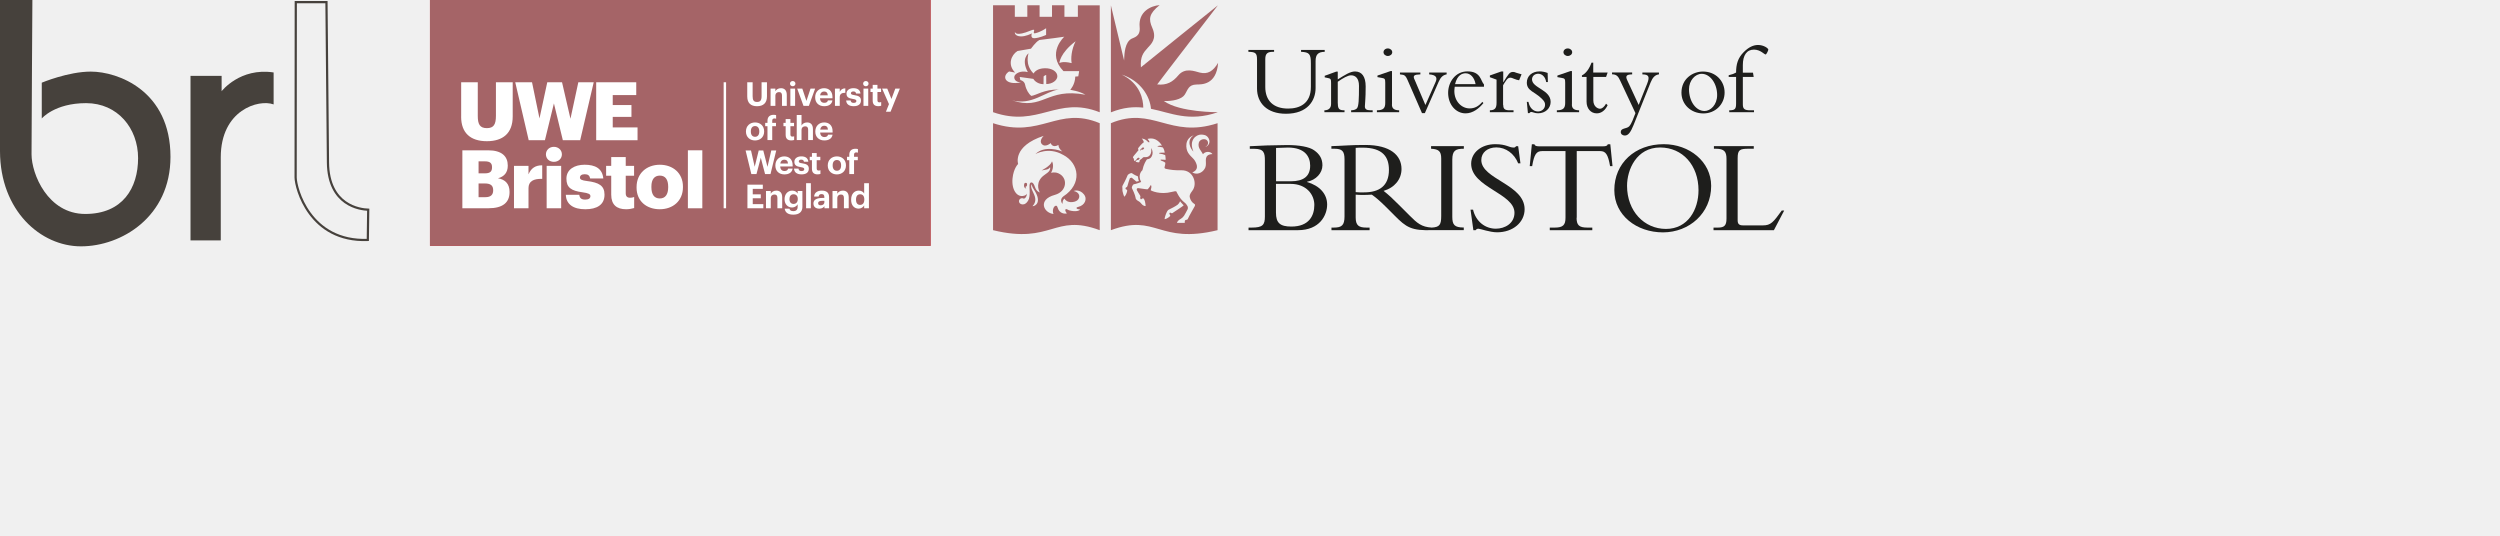
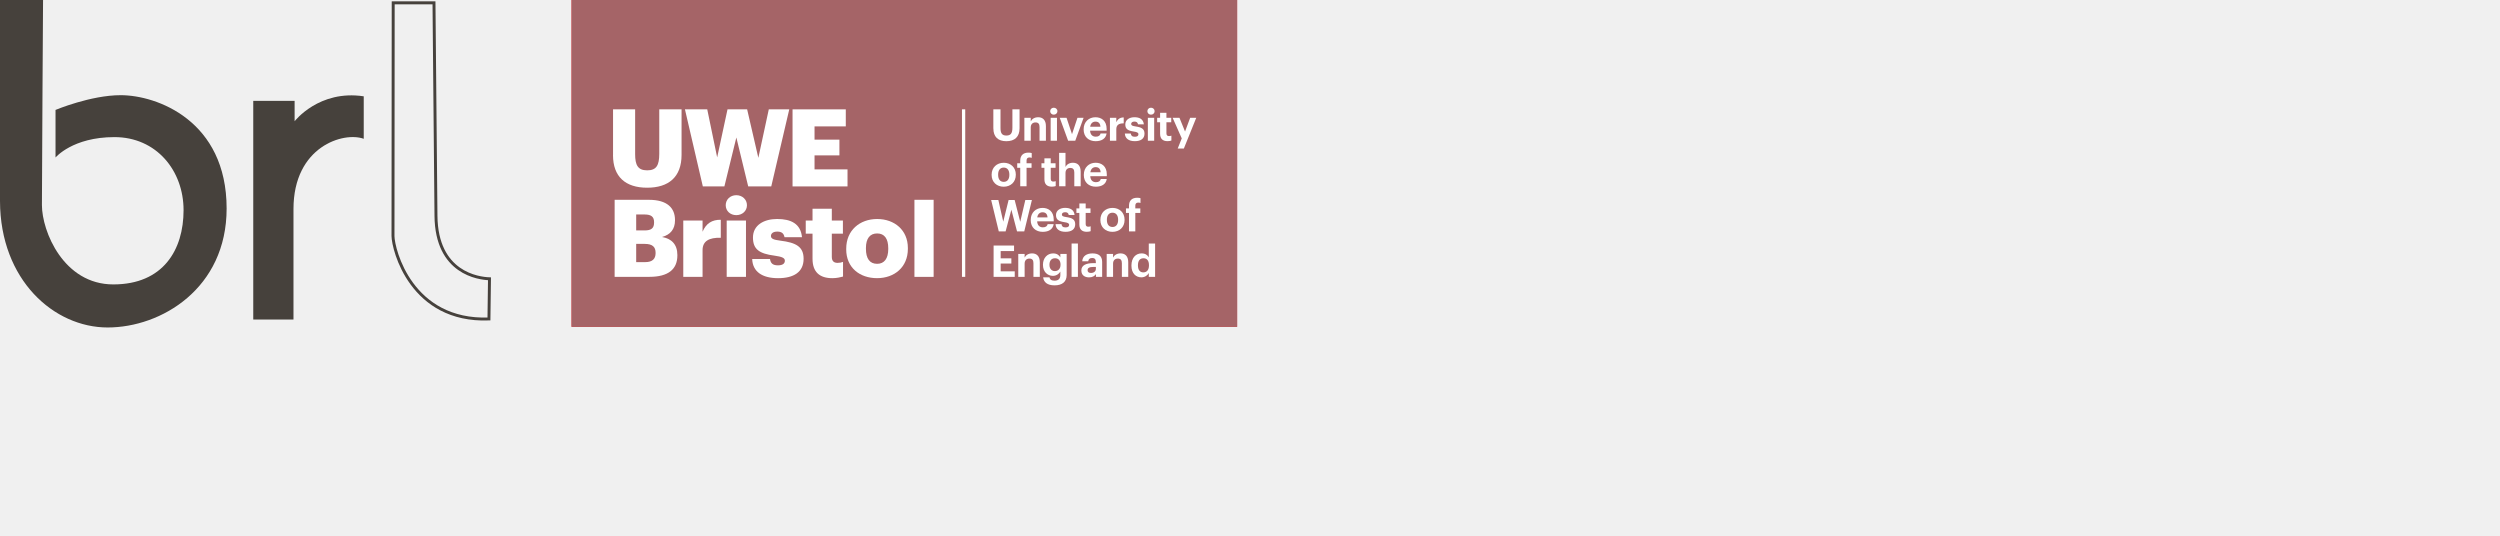
<svg xmlns="http://www.w3.org/2000/svg" version="1.1" id="svg2" xml:space="preserve" width="811.503" height="173.777" viewBox="0 0 811.503 173.777">
  <defs id="defs6">
    <clipPath clipPathUnits="userSpaceOnUse" id="clipPath26">
      <path d="M 0,0 H 362.835 V 272.409 H 0 Z" id="path24" />
    </clipPath>
    <clipPath clipPathUnits="userSpaceOnUse" id="clipPath16105">
      <path d="M 44.519,0 H 159.145 V 56.285 H 44.519 Z" id="path16103" />
    </clipPath>
    <clipPath id="clipPath947" clipPathUnits="userSpaceOnUse">
      <path id="path945" d="M 0,0 H 196.292 V 53.696 H 0 Z" />
    </clipPath>
    <clipPath id="clipPath1011" clipPathUnits="userSpaceOnUse">
      <path id="path1009" d="M 0,0 H 362.835 V 272.409 H 0 Z" />
    </clipPath>
    <clipPath id="clipPath1015" clipPathUnits="userSpaceOnUse">
      <path id="path1013" d="m 288,72.409 h 5 v -5 h -5 z" />
    </clipPath>
    <clipPath id="clipPath1019" clipPathUnits="userSpaceOnUse">
      <path id="path1017" d="m 292.914,70.362 c 0,-1.109 -0.902,-2.012 -2.012,-2.012 -1.109,0 -2.011,0.903 -2.011,2.012 0,1.109 0.902,2.012 2.011,2.012 1.11,0 2.012,-0.903 2.012,-2.012 z" />
    </clipPath>
    <clipPath id="clipPath1023" clipPathUnits="userSpaceOnUse">
      <path id="path1021" d="m 288,68 h 5 v 5 h -5 z" />
    </clipPath>
    <clipPath id="clipPath1027" clipPathUnits="userSpaceOnUse">
      <path style="clip-rule:evenodd" id="path1025" d="m 292.914,70.953 c 0,-1.109 -0.902,-2.012 -2.012,-2.012 -1.109,0 -2.011,0.903 -2.011,2.012 0,1.109 0.902,2.012 2.011,2.012 1.11,0 2.012,-0.903 2.012,-2.012 z" />
    </clipPath>
    <radialGradient id="radialGradient1033" spreadMethod="pad" gradientTransform="matrix(-0.595619,-1.027256,-1.149635,0.666576,545.1166,126.092)" gradientUnits="userSpaceOnUse" r="1.957" cy="145.657" cx="146.494" fy="145.657" fx="146.494">
      <stop id="stop1029" offset="0" style="stop-opacity:1;stop-color:#4e9a06" />
      <stop id="stop1031" offset="1" style="stop-opacity:1;stop-color:#73d216" />
    </radialGradient>
    <clipPath id="clipPath1037" clipPathUnits="userSpaceOnUse">
      <path id="path1035" d="m 298,80.409 h 5 v -5 h -5 z" />
    </clipPath>
    <clipPath id="clipPath1041" clipPathUnits="userSpaceOnUse">
      <path id="path1039" d="m 302.273,78.382 c 0,-1.11 -0.898,-2.008 -2.007,-2.008 -1.11,0 -2.012,0.898 -2.012,2.008 0,1.113 0.902,2.011 2.012,2.011 1.109,0 2.007,-0.898 2.007,-2.011 z" />
    </clipPath>
    <clipPath id="clipPath1045" clipPathUnits="userSpaceOnUse">
      <path id="path1043" d="m 298,76 h 5 v 5 h -5 z" />
    </clipPath>
    <clipPath id="clipPath1049" clipPathUnits="userSpaceOnUse">
      <path style="clip-rule:evenodd" id="path1047" d="m 302.273,78.973 c 0,-1.11 -0.898,-2.008 -2.007,-2.008 -1.11,0 -2.012,0.898 -2.012,2.008 0,1.113 0.902,2.011 2.012,2.011 1.109,0 2.007,-0.898 2.007,-2.011 z" />
    </clipPath>
    <radialGradient id="radialGradient1055" spreadMethod="pad" gradientTransform="matrix(-0.595619,-1.027256,-1.149635,0.666576,554.4795,134.1136)" gradientUnits="userSpaceOnUse" r="1.957" cy="145.657" cx="146.494" fy="145.657" fx="146.494">
      <stop id="stop1051" offset="0" style="stop-opacity:1;stop-color:#a40000" />
      <stop id="stop1053" offset="1" style="stop-opacity:1;stop-color:#ef2929" />
    </radialGradient>
    <clipPath id="clipPath1059" clipPathUnits="userSpaceOnUse">
      <path id="path1057" d="m 245,105.409 h 26 v -24 h -26 z" />
    </clipPath>
    <clipPath id="clipPath1063" clipPathUnits="userSpaceOnUse">
      <path id="path1061" d="m 257.594,105.21 c -1.856,-0.071 -2.84,-0.793 -5.606,-1.617 -2.761,-0.821 -6.187,-3.887 -6.187,-8.446 0,-5.797 4.699,-11.527 10.496,-12.797 2.91,-0.636 4.711,-0.027 7.789,1.039 3.082,1.067 6.633,4.231 6.633,8.786 0,5.8 -4.699,11.531 -10.496,12.796 -0.907,0.2 -1.789,0.27 -2.629,0.239 z" />
    </clipPath>
    <clipPath id="clipPath1067" clipPathUnits="userSpaceOnUse">
      <path id="path1065" d="m 245,82 h 26 v 24 h -26 z" />
    </clipPath>
    <clipPath id="clipPath1071" clipPathUnits="userSpaceOnUse">
      <path id="path1069" d="m 257.594,105.801 c -1.856,-0.071 -2.84,-0.793 -5.606,-1.617 -2.761,-0.821 -6.187,-3.887 -6.187,-8.446 0,-5.797 4.699,-11.527 10.496,-12.797 2.91,-0.636 4.711,-0.027 7.789,1.039 3.082,1.067 6.633,4.231 6.633,8.786 0,5.8 -4.699,11.531 -10.496,12.796 -0.907,0.2 -1.789,0.27 -2.629,0.239 z" />
    </clipPath>
    <linearGradient id="linearGradient1077" spreadMethod="pad" gradientTransform="matrix(0.477773,0,0,-0.477773,8.630011,185.2014)" gradientUnits="userSpaceOnUse" y2="168.791" x2="512.143" y1="211.648" x1="533.214">
      <stop id="stop1073" offset="0" style="stop-opacity:1;stop-color:#83e028" />
      <stop id="stop1075" offset="1" style="stop-opacity:1;stop-color:#407110" />
    </linearGradient>
  </defs>
  <g id="g10" transform="matrix(1.333333,0,0,-1.333333,-46.30957,317.5057)">
-     <g id="g1190" transform="matrix(0.7198719,0,0,0.7198719,11.4903,88.71719)">
+     <g id="g1190" transform="matrix(0.9569586,0,0,0.9569586,3.835684,39.50896)">
      <path id="path1181" d="M 43.24,207.554 H 32.286 v -51.153 c 0.051,-20.088 13.737,-32.157 27.386,-32.157 13.649,0 30.268,9.945 30.268,30.268 0,22.341 -17.729,28.827 -26.953,28.827 -7.639,0 -16.575,-3.748 -16.575,-3.748 v -12.107 c 0,0 4.324,5.189 14.99,5.189 10.666,0 17.584,-8.504 17.584,-18.593 0,-10.089 -5.189,-18.882 -17.873,-18.882 -12.684,0 -18.161,13.549 -18.161,20.179 0,6.63 0.288,52.177 0.288,52.177 z" style="fill:#46413c;fill-opacity:1;stroke:none;stroke-width:0.75px;stroke-linecap:butt;stroke-linejoin:miter;stroke-opacity:1" />
      <path id="path1183" d="m 124.821,183.051 v -10.81 c -5.045,1.874 -17.873,-1.874 -17.873,-17.873 V 126.262 H 96.714 v 55.636 h 10.522 v -5.189 c 0,0 6.198,8.072 17.584,6.342 z" style="fill:#46413c;fill-opacity:1;stroke:none;stroke-width:0.75px;stroke-linecap:butt;stroke-linejoin:miter;stroke-opacity:1" />
      <path id="path1185" d="M 142.693,206.833 H 132.315 l -0.051,-59.329 c 0.042,-3.48 4.64,-21.837 24.41,-21.098 l 0.137,10.225 c -2.752,0.102 -13.478,1.405 -13.613,16.008 z" style="fill:none;stroke:#46413c;stroke-width:0.75px;stroke-linecap:butt;stroke-linejoin:miter;stroke-opacity:1" />
    </g>
    <g transform="matrix(3.014206,0,0,-3.014206,-34.34549,713.7833)" id="layer1">
-       <path id="path16093" style="fill:#ed1c24;fill-opacity:1;fill-rule:nonzero;stroke:none;stroke-width:0.353" d="m 57.644,177.66 h 40.438 v -19.856 H 57.644 Z" />
-       <path id="path16095" style="fill:#a56467;fill-opacity:1;fill-rule:nonzero;stroke:none;stroke-width:0.353" d="m 57.644,177.66 h 40.438 v -19.856 H 57.644 Z" />
-       <g transform="translate(4.6e-4,4.02442)" id="g26109">
+       <path id="path16093" style="fill:#ed1c24;fill-opacity:1;fill-rule:nonzero;stroke:none;stroke-width:0.469" d="M 69.082,184.2 H 122.837 V 157.804 H 69.082 Z" />
+       <path id="path16095" style="fill:#a56467;fill-opacity:1;fill-rule:nonzero;stroke:none;stroke-width:0.469" d="M 69.082,184.2 H 122.837 V 157.804 H 69.082 Z" />
+       <g transform="matrix(1.329346,0,0,1.329346,-7.547127,-46.62226)" id="g26109">
        <path d="m 81.364,170.601 h 0.198 v -10.178 h -0.198 z" style="fill:#ffffff;fill-opacity:1;fill-rule:nonzero;stroke:none;stroke-width:0.353" id="path16097" />
        <path id="path16109" style="fill:#ffffff;fill-opacity:1;fill-rule:nonzero;stroke:none;stroke-width:0.353" d="m 60.164,163.206 v -2.783 h 1.342 v 2.724 c 0,0.661 0.164,0.982 0.733,0.982 0.557,0 0.733,-0.301 0.733,-1.002 v -2.704 h 1.355 v 2.764 c 0,1.362 -0.799,1.997 -2.089,1.997 -1.323,0 -2.076,-0.668 -2.076,-1.978" />
        <path id="path16113" style="fill:#ffffff;fill-opacity:1;fill-rule:nonzero;stroke:none;stroke-width:0.353" d="m 64.532,160.423 h 1.355 l 0.603,2.921 0.629,-2.921 h 1.192 l 0.681,2.947 0.635,-2.947 h 1.244 l -1.094,4.682 h -1.401 l -0.72,-2.973 -0.727,2.973 h -1.31 z" />
        <path id="path16117" style="fill:#ffffff;fill-opacity:1;fill-rule:nonzero;stroke:none;stroke-width:0.353" d="m 60.261,165.92 h 2.089 c 1.107,0 1.578,0.498 1.578,1.224 v 0.026 c 0,0.524 -0.269,0.871 -0.792,1.008 0.576,0.098 0.936,0.445 0.936,1.093 v 0.026 c 0,0.838 -0.544,1.303 -1.703,1.303 h -2.109 z m 1.82,1.86 c 0.419,0 0.576,-0.144 0.576,-0.478 v -0.026 c 0,-0.321 -0.17,-0.465 -0.576,-0.465 h -0.511 v 0.969 z m 0.046,1.925 c 0.425,0 0.622,-0.196 0.622,-0.544 v -0.026 c 0,-0.353 -0.19,-0.537 -0.661,-0.537 h -0.518 v 1.107 z" />
        <path id="path16121" style="fill:#ffffff;fill-opacity:1;fill-rule:nonzero;stroke:none;stroke-width:0.353" d="m 64.431,167.178 h 1.172 v 0.681 c 0.216,-0.51 0.576,-0.733 1.107,-0.727 v 1.094 c -0.714,-0.02 -1.107,0.203 -1.107,0.753 v 1.624 h -1.172 z" />
        <path id="path16125" style="fill:#ffffff;fill-opacity:1;fill-rule:nonzero;stroke:none;stroke-width:0.353" d="m 67.01,166.248 c 0,-0.347 0.275,-0.609 0.642,-0.609 0.367,0 0.648,0.262 0.648,0.609 0,0.347 -0.282,0.603 -0.648,0.603 -0.367,0 -0.642,-0.255 -0.642,-0.603 m 0.059,0.93 h 1.172 v 3.425 h -1.172 z" />
        <path id="path16129" style="fill:#ffffff;fill-opacity:1;fill-rule:nonzero;stroke:none;stroke-width:0.353" d="m 68.619,169.515 h 1.081 c 0.039,0.249 0.151,0.386 0.484,0.386 0.288,0 0.419,-0.111 0.419,-0.282 0,-0.164 -0.164,-0.242 -0.635,-0.308 -0.917,-0.118 -1.303,-0.386 -1.303,-1.1 0,-0.76 0.675,-1.126 1.467,-1.126 0.845,0 1.434,0.288 1.512,1.107 h -1.061 c -0.046,-0.229 -0.17,-0.341 -0.439,-0.341 -0.255,0 -0.386,0.111 -0.386,0.269 0,0.163 0.157,0.229 0.576,0.282 0.95,0.118 1.408,0.367 1.408,1.1 0,0.812 -0.603,1.179 -1.552,1.179 -0.976,0 -1.546,-0.406 -1.572,-1.166" />
        <path id="path16133" style="fill:#ffffff;fill-opacity:1;fill-rule:nonzero;stroke:none;stroke-width:0.353" d="m 72.284,169.502 v -1.526 h -0.412 v -0.799 h 0.412 v -0.714 h 1.172 v 0.714 h 0.674 v 0.799 h -0.674 v 1.415 c 0,0.249 0.124,0.36 0.347,0.36 0.131,0 0.229,-0.019 0.334,-0.059 v 0.891 c -0.151,0.039 -0.373,0.098 -0.648,0.098 -0.773,0 -1.205,-0.373 -1.205,-1.179" />
        <path id="path16137" style="fill:#ffffff;fill-opacity:1;fill-rule:nonzero;stroke:none;stroke-width:0.353" d="m 74.332,168.933 v -0.053 c 0,-1.1 0.818,-1.794 1.879,-1.794 1.054,0 1.866,0.674 1.866,1.761 v 0.052 c 0,1.113 -0.818,1.781 -1.873,1.781 -1.054,0 -1.873,-0.642 -1.873,-1.748 m 2.554,-0.02 v -0.052 c 0,-0.576 -0.229,-0.897 -0.675,-0.897 -0.439,0 -0.681,0.308 -0.681,0.884 v 0.052 c 0,0.589 0.229,0.91 0.681,0.91 0.439,0 0.675,-0.327 0.675,-0.897" />
        <path d="m 78.476,165.919 h 1.166 v 4.683 h -1.166 z" style="fill:#ffffff;fill-opacity:1;fill-rule:nonzero;stroke:none;stroke-width:0.353" id="path16139" />
        <path id="path16143" style="fill:#ffffff;fill-opacity:1;fill-rule:nonzero;stroke:none;stroke-width:0.353" d="m 72.406,164.071 v -0.851 h 1.206 0.306 v -0.956 h -0.306 -1.206 v -0.805 h 1.899 v -1.035 h -3.235 v 4.682 h 3.34 v -1.035 z" />
        <path id="path16147" style="fill:#ffffff;fill-opacity:1;fill-rule:nonzero;stroke:none;stroke-width:0.353" d="m 83.27,161.585 v -1.162 h 0.435 v 1.136 c 0,0.317 0.093,0.456 0.355,0.456 0.256,0 0.368,-0.123 0.368,-0.472 v -1.119 h 0.435 v 1.146 c 0,0.52 -0.291,0.789 -0.805,0.789 -0.501,0 -0.786,-0.266 -0.786,-0.773" />
        <path id="path16151" style="fill:#ffffff;fill-opacity:1;fill-rule:nonzero;stroke:none;stroke-width:0.353" d="m 85.155,160.935 h 0.387 v 0.221 c 0.069,-0.139 0.221,-0.253 0.453,-0.253 0.274,0 0.469,0.165 0.469,0.539 v 0.888 h -0.387 v -0.832 c 0,-0.189 -0.074,-0.28 -0.245,-0.28 -0.165,0 -0.29,0.101 -0.29,0.307 v 0.805 H 85.155 Z" />
        <path id="path16155" style="fill:#ffffff;fill-opacity:1;fill-rule:nonzero;stroke:none;stroke-width:0.353" d="m 86.723,160.535 c 0,-0.12 0.096,-0.211 0.218,-0.211 0.126,0 0.222,0.091 0.222,0.211 0,0.12 -0.096,0.211 -0.222,0.211 -0.122,0 -0.218,-0.091 -0.218,-0.211 m 0.029,0.4 h 0.384 v 1.394 H 86.752 Z" />
        <path id="path16159" style="fill:#ffffff;fill-opacity:1;fill-rule:nonzero;stroke:none;stroke-width:0.353" d="m 87.304,160.935 h 0.413 l 0.333,0.997 0.331,-0.997 h 0.373 l -0.506,1.394 h -0.435 z" />
        <path id="path16163" style="fill:#ffffff;fill-opacity:1;fill-rule:nonzero;stroke:none;stroke-width:0.353" d="m 88.757,161.649 v -0.021 c 0,-0.44 0.312,-0.725 0.717,-0.725 0.36,0 0.679,0.211 0.679,0.709 v 0.107 h -1.005 c 0.011,0.232 0.136,0.365 0.346,0.365 0.179,0 0.267,-0.077 0.291,-0.195 h 0.365 c -0.045,0.301 -0.285,0.469 -0.666,0.469 -0.421,0 -0.728,-0.264 -0.728,-0.709 m 1.021,-0.168 c -0.013,-0.211 -0.12,-0.312 -0.304,-0.312 -0.174,0 -0.291,0.115 -0.32,0.312 z" />
        <path id="path16167" style="fill:#ffffff;fill-opacity:1;fill-rule:nonzero;stroke:none;stroke-width:0.353" d="m 90.354,160.935 h 0.387 v 0.267 c 0.088,-0.187 0.224,-0.285 0.45,-0.288 v 0.36 c -0.285,-0.003 -0.45,0.091 -0.45,0.357 v 0.699 h -0.387 z" />
        <path id="path16171" style="fill:#ffffff;fill-opacity:1;fill-rule:nonzero;stroke:none;stroke-width:0.353" d="m 91.261,161.892 h 0.36 c 0.016,0.125 0.077,0.197 0.245,0.197 0.15,0 0.219,-0.056 0.219,-0.152 0,-0.096 -0.083,-0.136 -0.283,-0.165 -0.37,-0.056 -0.515,-0.163 -0.515,-0.435 0,-0.29 0.267,-0.435 0.552,-0.435 0.309,0 0.541,0.112 0.576,0.432 h -0.355 c -0.022,-0.115 -0.085,-0.168 -0.219,-0.168 -0.125,0 -0.197,0.059 -0.197,0.144 0,0.088 0.067,0.122 0.269,0.152 0.349,0.051 0.541,0.139 0.541,0.437 0,0.301 -0.218,0.458 -0.586,0.458 -0.376,0 -0.594,-0.165 -0.608,-0.466" />
        <path id="path16175" style="fill:#ffffff;fill-opacity:1;fill-rule:nonzero;stroke:none;stroke-width:0.353" d="m 92.629,160.535 c 0,-0.12 0.096,-0.211 0.218,-0.211 0.126,0 0.222,0.091 0.222,0.211 0,0.12 -0.096,0.211 -0.222,0.211 -0.122,0 -0.218,-0.091 -0.218,-0.211 m 0.029,0.4 h 0.384 v 1.394 h -0.384 z" />
        <path id="path16179" style="fill:#ffffff;fill-opacity:1;fill-rule:nonzero;stroke:none;stroke-width:0.353" d="m 93.402,161.916 v -0.706 h -0.179 v -0.274 h 0.179 v -0.301 h 0.384 v 0.301 h 0.293 v 0.274 h -0.293 v 0.672 c 0,0.112 0.056,0.165 0.155,0.165 0.059,0 0.101,-0.008 0.147,-0.026 v 0.298 c -0.053,0.019 -0.131,0.037 -0.235,0.037 -0.293,0 -0.45,-0.149 -0.45,-0.44" />
        <path id="path16183" style="fill:#ffffff;fill-opacity:1;fill-rule:nonzero;stroke:none;stroke-width:0.353" d="m 94.717,162.188 -0.555,-1.253 h 0.416 l 0.339,0.837 0.312,-0.837 h 0.37 l -0.754,1.869 h -0.373 z" />
        <path id="path16187" style="fill:#ffffff;fill-opacity:1;fill-rule:nonzero;stroke:none;stroke-width:0.353" d="m 83.166,164.412 v -0.021 c 0,-0.437 0.317,-0.722 0.736,-0.722 0.419,0 0.733,0.28 0.733,0.714 v 0.021 c 0,0.44 -0.317,0.72 -0.736,0.72 -0.416,0 -0.733,-0.277 -0.733,-0.712 m 1.077,-0.005 v -0.019 c 0,-0.267 -0.125,-0.427 -0.341,-0.427 -0.213,0 -0.341,0.155 -0.341,0.421 v 0.021 c 0,0.267 0.123,0.426 0.341,0.426 0.216,0 0.341,-0.16 0.341,-0.424" />
        <path id="path16191" style="fill:#ffffff;fill-opacity:1;fill-rule:nonzero;stroke:none;stroke-width:0.353" d="m 84.904,163.975 h -0.184 v -0.274 h 0.184 v -0.16 c 0,-0.325 0.189,-0.488 0.498,-0.488 0.083,0 0.139,0.008 0.2,0.026 v 0.291 c -0.037,-0.013 -0.085,-0.024 -0.141,-0.024 -0.122,0 -0.173,0.077 -0.173,0.184 v 0.171 h 0.304 v 0.274 h -0.304 v 1.12 h -0.384 z" />
        <path id="path16195" style="fill:#ffffff;fill-opacity:1;fill-rule:nonzero;stroke:none;stroke-width:0.353" d="m 86.373,164.681 v -0.706 h -0.179 v -0.274 h 0.179 v -0.302 h 0.384 v 0.302 h 0.293 v 0.274 h -0.293 v 0.672 c 0,0.112 0.056,0.165 0.155,0.165 0.059,0 0.101,-0.008 0.147,-0.026 v 0.298 c -0.053,0.019 -0.131,0.037 -0.235,0.037 -0.293,0 -0.45,-0.149 -0.45,-0.44" />
        <path id="path16199" style="fill:#ffffff;fill-opacity:1;fill-rule:nonzero;stroke:none;stroke-width:0.353" d="m 87.267,163.068 h 0.387 v 0.853 c 0.069,-0.139 0.221,-0.253 0.453,-0.253 0.275,0 0.469,0.165 0.469,0.539 v 0.888 h -0.387 v -0.832 c 0,-0.189 -0.074,-0.28 -0.245,-0.28 -0.165,0 -0.29,0.101 -0.29,0.307 v 0.805 h -0.387 z" />
        <path id="path16203" style="fill:#ffffff;fill-opacity:1;fill-rule:nonzero;stroke:none;stroke-width:0.353" d="m 88.768,164.414 v -0.021 c 0,-0.44 0.312,-0.725 0.717,-0.725 0.36,0 0.679,0.211 0.679,0.709 v 0.107 h -1.005 c 0.011,0.232 0.136,0.365 0.346,0.365 0.179,0 0.267,-0.077 0.291,-0.195 h 0.365 c -0.045,0.301 -0.285,0.469 -0.666,0.469 -0.421,0 -0.728,-0.264 -0.728,-0.709 m 1.021,-0.168 c -0.013,-0.211 -0.12,-0.312 -0.304,-0.312 -0.173,0 -0.291,0.115 -0.32,0.312 z" />
        <path id="path16207" style="fill:#ffffff;fill-opacity:1;fill-rule:nonzero;stroke:none;stroke-width:0.353" d="m 83.137,165.931 h 0.437 l 0.298,1.317 0.325,-1.317 h 0.368 l 0.339,1.325 0.309,-1.325 h 0.4 l -0.464,1.906 h -0.44 l -0.344,-1.317 -0.349,1.317 h -0.416 z" />
        <path id="path16211" style="fill:#ffffff;fill-opacity:1;fill-rule:nonzero;stroke:none;stroke-width:0.353" d="m 85.542,167.157 v -0.021 c 0,-0.44 0.312,-0.725 0.717,-0.725 0.36,0 0.679,0.211 0.679,0.709 v 0.107 h -1.005 c 0.011,0.232 0.136,0.365 0.346,0.365 0.179,0 0.267,-0.077 0.291,-0.195 h 0.365 c -0.045,0.301 -0.285,0.469 -0.666,0.469 -0.421,0 -0.728,-0.264 -0.728,-0.709 m 1.021,-0.168 c -0.013,-0.211 -0.12,-0.312 -0.304,-0.312 -0.174,0 -0.291,0.115 -0.32,0.312 z" />
        <path id="path16215" style="fill:#ffffff;fill-opacity:1;fill-rule:nonzero;stroke:none;stroke-width:0.353" d="m 87.051,167.399 h 0.36 c 0.016,0.125 0.077,0.197 0.245,0.197 0.149,0 0.219,-0.056 0.219,-0.152 0,-0.096 -0.083,-0.136 -0.283,-0.165 -0.37,-0.056 -0.515,-0.163 -0.515,-0.435 0,-0.29 0.267,-0.435 0.552,-0.435 0.309,0 0.541,0.112 0.576,0.432 h -0.355 c -0.022,-0.115 -0.085,-0.168 -0.219,-0.168 -0.125,0 -0.197,0.059 -0.197,0.144 0,0.088 0.067,0.122 0.269,0.152 0.349,0.051 0.541,0.139 0.541,0.437 0,0.301 -0.218,0.458 -0.586,0.458 -0.376,0 -0.594,-0.165 -0.608,-0.466" />
        <path id="path16219" style="fill:#ffffff;fill-opacity:1;fill-rule:nonzero;stroke:none;stroke-width:0.353" d="m 88.496,167.423 v -0.706 h -0.179 v -0.274 h 0.179 v -0.302 h 0.384 v 0.302 h 0.293 v 0.274 h -0.293 v 0.672 c 0,0.112 0.056,0.165 0.155,0.165 0.059,0 0.101,-0.008 0.147,-0.026 v 0.298 c -0.053,0.019 -0.131,0.037 -0.235,0.037 -0.293,0 -0.45,-0.149 -0.45,-0.44" />
        <path id="path16223" style="fill:#ffffff;fill-opacity:1;fill-rule:nonzero;stroke:none;stroke-width:0.353" d="m 89.774,167.154 v -0.021 c 0,-0.437 0.317,-0.722 0.736,-0.722 0.419,0 0.733,0.28 0.733,0.714 v 0.021 c 0,0.44 -0.317,0.72 -0.736,0.72 -0.416,0 -0.733,-0.277 -0.733,-0.712 m 1.077,-0.005 v -0.019 c 0,-0.267 -0.125,-0.427 -0.341,-0.427 -0.213,0 -0.341,0.155 -0.341,0.421 v 0.021 c 0,0.267 0.123,0.426 0.341,0.426 0.216,0 0.341,-0.16 0.341,-0.424" />
        <path id="path16227" style="fill:#ffffff;fill-opacity:1;fill-rule:nonzero;stroke:none;stroke-width:0.353" d="m 91.512,166.717 h -0.184 v -0.274 h 0.184 v -0.16 c 0,-0.325 0.189,-0.488 0.498,-0.488 0.083,0 0.139,0.008 0.2,0.026 v 0.291 c -0.037,-0.013 -0.085,-0.024 -0.141,-0.024 -0.122,0 -0.173,0.077 -0.173,0.184 v 0.171 h 0.304 v 0.274 h -0.304 v 1.12 h -0.384 z" />
        <path id="path16231" style="fill:#ffffff;fill-opacity:1;fill-rule:nonzero;stroke:none;stroke-width:0.353" d="m 83.286,168.696 h 1.242 v 0.336 h -0.813 v 0.445 h 0.65 v 0.314 h -0.65 v 0.475 h 0.855 v 0.336 h -1.285 z" />
        <path id="path16235" style="fill:#ffffff;fill-opacity:1;fill-rule:nonzero;stroke:none;stroke-width:0.353" d="m 84.784,169.207 h 0.387 v 0.221 c 0.069,-0.139 0.221,-0.253 0.453,-0.253 0.275,0 0.469,0.165 0.469,0.539 v 0.888 h -0.387 v -0.832 c 0,-0.189 -0.074,-0.28 -0.245,-0.28 -0.165,0 -0.29,0.101 -0.29,0.307 v 0.805 h -0.387 z" />
        <path id="path16239" style="fill:#ffffff;fill-opacity:1;fill-rule:nonzero;stroke:none;stroke-width:0.353" d="m 86.296,170.631 h 0.384 c 0.024,0.123 0.112,0.202 0.309,0.202 0.234,0 0.352,-0.122 0.352,-0.341 v -0.211 c -0.077,0.136 -0.243,0.259 -0.448,0.259 -0.339,0 -0.608,-0.253 -0.608,-0.666 v -0.019 c 0,-0.4 0.266,-0.679 0.613,-0.679 0.227,0 0.363,0.098 0.443,0.24 v -0.208 h 0.384 v 1.285 c -0.003,0.413 -0.277,0.624 -0.736,0.624 -0.451,0 -0.656,-0.197 -0.693,-0.485 m 1.056,-0.762 v -0.019 c 0,-0.237 -0.125,-0.381 -0.336,-0.381 -0.216,0 -0.336,0.155 -0.336,0.384 v 0.021 c 0,0.232 0.136,0.376 0.328,0.376 0.202,0 0.344,-0.144 0.344,-0.381" />
        <path d="m 88.024,168.575 h 0.384 v 2.026 h -0.384 z" style="fill:#ffffff;fill-opacity:1;fill-rule:nonzero;stroke:none;stroke-width:0.353" id="path16241" />
        <path id="path16245" style="fill:#ffffff;fill-opacity:1;fill-rule:nonzero;stroke:none;stroke-width:0.353" d="m 88.616,170.215 c 0,-0.325 0.298,-0.448 0.725,-0.448 h 0.157 v -0.056 c 0,-0.165 -0.051,-0.256 -0.226,-0.256 -0.152,0 -0.221,0.077 -0.237,0.198 h -0.365 c 0.024,-0.331 0.285,-0.477 0.627,-0.477 0.341,0 0.584,0.139 0.584,0.517 v 0.909 h -0.376 v -0.168 c -0.08,0.112 -0.202,0.198 -0.421,0.198 -0.253,0 -0.466,-0.123 -0.466,-0.416 m 0.882,-0.101 v -0.117 h -0.149 c -0.224,0 -0.355,0.048 -0.355,0.198 0,0.101 0.061,0.168 0.202,0.168 0.171,0 0.301,-0.093 0.301,-0.248" />
        <path id="path16249" style="fill:#ffffff;fill-opacity:1;fill-rule:nonzero;stroke:none;stroke-width:0.353" d="m 90.157,169.207 h 0.387 v 0.221 c 0.069,-0.139 0.221,-0.253 0.453,-0.253 0.275,0 0.469,0.165 0.469,0.539 v 0.888 H 91.079 v -0.832 c 0,-0.189 -0.074,-0.28 -0.245,-0.28 -0.165,0 -0.29,0.101 -0.29,0.307 v 0.805 h -0.387 z" />
        <path id="path16253" style="fill:#ffffff;fill-opacity:1;fill-rule:nonzero;stroke:none;stroke-width:0.353" d="m 91.661,169.924 v -0.021 c 0,-0.459 0.264,-0.728 0.613,-0.728 0.224,0 0.363,0.098 0.44,0.24 v -0.84 h 0.384 v 2.026 h -0.384 v -0.232 c -0.072,0.141 -0.243,0.261 -0.448,0.261 -0.338,0 -0.605,-0.242 -0.605,-0.706 m 1.064,-0.013 v -0.021 c 0,-0.277 -0.123,-0.419 -0.333,-0.419 -0.216,0 -0.336,0.147 -0.336,0.424 v 0.021 c 0,0.277 0.133,0.413 0.325,0.413 0.202,0 0.344,-0.136 0.344,-0.419" />
      </g>
-       <g id="g944" transform="matrix(0.06349287,0,0,0.06349287,103.1237,158.2236)">
-         <path id="path900" d="m 360,181.6 c 4.3,-0.2 11.3,-0.5 15.1,-0.5 21.1,0 28.3,11 28.3,23 0,13.4 -8.2,19.9 -24.7,19.9 H 360 Z m -14.2,87.2 c 0,10.8 -2.8,14.1 -16.8,14.1 h -4 v 3.3 h 62.9 c 27.7,0 37.1,-19.1 37.1,-32.6 0,-13.4 -9.4,-23.9 -25.6,-28.7 v -0.3 c 11.5,-2.1 19.6,-11.2 19.6,-20.9 0,-8.2 -3.4,-14.1 -10.5,-19.1 -6.2,-4.5 -19.4,-6.7 -34.5,-6.7 -3.3,0 -16.3,0.2 -25.8,0.5 -5,0.2 -16.8,0.9 -21.6,1 v 3.3 h 6 c 12,0 13.2,5.2 13.2,14.9 z M 360,227.3 h 18.5 c 20.1,0 30.2,13.6 30.2,26.8 0,13.4 -6.5,27.5 -29.2,27.5 -14.4,0 -19.6,-4.6 -19.6,-17.7 v -36.6 z" style="fill:#1e1e1c" />
-         <path id="path902" d="m 598.9,182.6 v -3.3 h -41.7 v 3.3 c 9.6,0.5 12.9,3.1 12.9,12.4 v 73.2 c 0,11.2 -2.1,14.1 -12,14.7 -13.1,-0.7 -18.7,-5.8 -28.1,-15.2 l -13.6,-13.6 c -8.1,-8.1 -13.2,-12.9 -19.6,-17.9 14.1,-4.1 22.8,-14.9 22.8,-27.8 0,-17.5 -14.3,-30.6 -46,-30.6 -11.2,0 -14.6,0.2 -21.6,0.5 -7,0.3 -17.5,1 -21.6,1 v 3.3 h 3.8 c 10,0 12.9,3.1 12.9,13.7 v 72.3 c 0,11.5 -3.6,14.3 -13.7,14.3 h -2.9 v 3.3 H 479 v -3.3 h -4 c -9.6,0 -13.7,-2.6 -13.7,-12.9 v -29 c 2.7,0.2 5,0.4 8.8,0.4 4.6,0 7.4,-0.2 11.7,-0.4 4.1,2.8 10.1,7.7 17.7,15.3 l 11.3,11.3 c 14.8,14.9 21.2,19.6 49.1,18.5 h 38.9 v -3.3 c -11.8,0 -14.6,-3.4 -14.6,-13.6 v -72.8 c 0.1,-11.4 3.9,-13.8 14.7,-13.8 z M 472,238.1 c -4,0 -6.5,0.2 -10.7,-0.3 v -56.3 c 3.1,-0.3 5.3,-0.3 8.6,-0.3 26.5,0 33.7,12.4 33.7,28.3 0,20.5 -12.5,28.6 -31.6,28.6 z" style="fill:#1e1e1c" />
-         <path id="path904" d="m 610.6,260.1 c 3.6,15.3 15.6,24.2 29,24.2 11.5,0 23.7,-6.7 23.7,-20.3 0,-24.7 -55.1,-32.3 -55.1,-62.3 0,-14.3 13.1,-24.9 30.6,-24.9 14.4,0 17.3,4.3 23.4,4.3 1.4,0 2.1,-0.3 3.1,-1.7 h 2.7 l 2.9,21.8 H 668 c -4.8,-12.4 -15.8,-20.3 -27.7,-20.3 -11.3,0 -19.2,6.5 -19.2,16.1 0,24.4 55.1,30.9 55.1,62.5 0,16.8 -14.9,29.4 -35,29.4 -9.4,0 -21.5,-4.6 -23.9,-4.6 -1.5,0 -2.8,0.9 -3.4,1.9 H 611 l -3.6,-26.1 z" style="fill:#1e1e1c" />
-         <path id="path906" d="m 742.3,270.4 c 0,9.3 3.1,12.5 13.6,12.5 h 6.4 v 3.3 h -54.1 v -3.3 h 6.4 c 10.5,0 13.6,-3.3 13.6,-12.5 v -84.8 h -29.9 c -6.9,0 -10,3.9 -12.5,19.1 h -3.1 l 2.7,-27.8 h 3.3 c 0.2,1 0.9,1.7 1.9,2.1 1,0.3 2.2,0.5 3.4,0.5 h 82.6 c 2.4,0 5,-0.5 5.3,-2.6 h 3.3 l 2.8,27.8 h -3.1 c -2.6,-15.1 -5.7,-19.1 -12.5,-19.1 h -29.9 v 84.8 z" style="fill:#1e1e1c" />
-         <path id="path908" d="m 897.4,235.5 c 0,24.4 -13.4,49.1 -41.4,49.1 -27.7,0 -49.5,-22.7 -49.5,-54.8 0,-20.6 12,-48.8 42.2,-48.8 28.4,0.1 48.7,22.6 48.7,54.5 z m 16.1,-5.6 c 0,-30.9 -27.8,-53.1 -60.3,-53.1 -36.6,0 -62.9,24.2 -62.9,58.4 0,32.1 28.3,53.8 62,53.8 33.4,-0.1 61.2,-24.4 61.2,-59.1 z" style="fill:#1e1e1c" />
-         <path id="path910" d="m 993.3,286.2 h -76.8 v -3.3 h 5.7 c 7.9,0 10.8,-2.6 10.8,-11.3 v -76.1 c 0,-9.1 -2.7,-12.9 -13.6,-12.9 H 917 v -3.3 h 50.7 v 3.3 h -6.4 c -11.2,0 -14.1,1.2 -14.1,11.9 v 79.2 c 0,4.6 1.9,6.4 6.9,6.4 h 25.2 c 10.1,0 13.2,-4 24,-18.9 h 3.1 z" style="fill:#1e1e1c" />
-         <path id="path912" d="m 191.1,130.3 c -0.1,-10 -3.5,-30.4 -27.4,-42 24.3,7.7 36,28.2 37.2,43.5 25.5,5.1 48.1,17.1 84.9,4.4 l 0.1,-0.1 c 0,0 -48.3,0.4 -68.6,-14.2 10.4,0.4 22.5,-2 26.4,-7.9 4.2,-6.3 4.6,-12.8 15,-13.1 5.8,-0.2 25.5,1.3 27.6,-27.6 -6.3,10.6 -13.1,15 -23.4,12.4 C 256.3,84 244.3,79 235.7,89.2 228.6,97.7 221,102.1 208.8,100.8 213.5,94.2 286,0.2 286,0.2 c 0,0 -92.8,74.5 -97.9,78.8 -1,-13.6 3.1,-18.6 8.5,-24.6 4.5,-4.9 12.2,-11.5 6,-25.5 -5,-11.3 -4.3,-18.1 9.3,-29 -10.8,0.8 -27.4,8.1 -25.4,28 1.2,12 -7.3,13.1 -10.4,14.8 -8.1,4.5 -9.1,17.5 -9.4,27.6 -1,-3.3 -12.7,-53.8 -16.8,-70.1 0,0 0,136 0,136 h 0.3 c 15.7,-6.3 28.8,-7.2 40.9,-5.9 z" style="fill:#a56467;fill-opacity:1" />
-         <path id="path914" d="m 421.9,56.9 v 2.4 c -8.5,0.1 -11.6,3.6 -11.6,11.7 v 34.4 c 0,15.8 -10.1,32.7 -37.7,32.7 -24.3,0 -36.8,-13.9 -36.8,-32.1 V 68.9 c 0,-8.2 -2.3,-9.4 -11,-9.6 v -2.4 h 32.7 v 2.4 h -1.1 c -7,0 -10.1,1.9 -10.1,9.3 V 104 c 0,17.2 10.1,27.5 29,27.5 14.4,0 29,-6 29,-27.6 V 74.2 c 0,-12.2 -1.9,-14.4 -12.5,-14.9 v -2.4 z" style="fill:#1e1e1c" />
-         <path id="path916" d="m 438.6,125 c 0,7 1.7,8.7 8.5,8.7 v 2.4 h -25.6 v -2.4 c 5.6,0 8.5,-3.1 8.5,-8 V 98.9 c 0,-4.7 -0.5,-5.6 -3.8,-6.2 l -4.3,-0.9 v -2 l 14.6,-5.3 h 2 v 9.9 c 8.5,-5.3 15.7,-10.1 21.9,-10.1 8.7,0 13.6,6.4 13.6,19.1 0,16.9 -0.9,20.2 -1,25.2 -0.1,3.4 1.9,5.1 7.1,5.1 h 2.8 v 2.4 h -27.4 v -2.4 c 3.7,-0.1 5.9,-1 7.3,-2.4 2.4,-2.4 2.7,-11.7 2.7,-28.7 0,-10.2 -5,-13.4 -10.1,-13.4 -4.1,0 -10.3,3.6 -16.9,8.2 V 125 Z" style="fill:#1e1e1c" />
-         <path id="path918" d="m 507.4,126.4 c 0,4.5 2.4,7.3 9.2,7.3 v 2.4 h -28.3 v -2.4 c 7.8,0 10.6,-2.5 10.6,-9.3 V 98.8 c 0,-5 -0.6,-5.6 -3.9,-6.2 l -6,-1.1 v -2 l 16.6,-5.7 h 1.9 v 42.6 z M 502.2,55 c 3.1,0 5.6,2.2 5.6,4.8 0,2.7 -2.5,4.8 -5.6,4.8 -3.1,0 -5.5,-2.2 -5.5,-4.8 0,-2.7 2.4,-4.8 5.5,-4.8 z" style="fill:#1e1e1c" />
-         <path id="path920" d="M 545.6,137.2 527.2,95 c -1.9,-4.5 -3.6,-6 -5.6,-6.4 l -4,-0.6 v -2.3 h 26 V 88 c -7.8,0.3 -10.2,1.3 -7.1,7.3 L 550,127 563,97.6 c 2.3,-5.2 1.1,-8.9 -8.2,-9.6 V 85.7 H 577 V 88 c -4.8,0.9 -7.6,3.7 -10.1,9.3 l -17.6,40 h -3.7 z" style="fill:#1e1e1c" />
-         <path id="path922" d="m 587.7,100.4 c 2.9,-11.8 9.3,-13.8 13.5,-13.8 6.1,0 11.2,5.5 12.6,13.8 z m 36.8,3.3 v -2.9 c -4.2,-4.2 -3.8,-16.6 -21,-16.6 -15.5,0 -24.6,13.8 -24.6,27.3 0,14.8 9.7,26.1 22.2,26.1 9.3,0 17.3,-6.4 22.7,-13.1 l -1.4,-1.5 c -4.8,5.7 -9.8,8.3 -16.2,8.3 -10.1,0 -19.4,-8.9 -19.4,-22.2 0,-1.7 0.3,-3.4 0.5,-5.4 z" style="fill:#1e1e1c" />
-         <path id="path924" d="m 649,126.8 c 0,5.2 1.9,6.9 8.3,6.9 h 4.8 v 2.4 H 632 v -2.4 c 6.5,-0.1 8.5,-2.8 8.5,-9.6 V 94.7 L 632,91.6 v -2.2 l 14.5,-5.1 h 2.5 v 13.5 h 0.3 c 6.4,-10.4 7.9,-12.9 12.1,-12.9 1.5,0 1.9,0.1 4.3,1.1 1.3,0.5 3.6,1 6.6,1.9 l -3.1,7.6 c -1.9,-0.3 -4.3,-0.9 -6.8,-2 -1.4,-0.6 -2.9,-1.3 -4.5,-1.3 -2.3,0 -3.7,1.5 -5,3.3 -1.7,2.3 -3.1,4.5 -4.1,6.4 v 24.9 z" style="fill:#1e1e1c" />
-         <path id="path926" d="m 681.1,123.2 c 1.5,7.6 6.4,12 12.1,12 5.1,0 9,-3.8 9,-8.4 0,-2.7 -0.6,-4.3 -4.1,-7.8 -9,-9 -19.1,-9.9 -19.1,-20.5 0,-8.4 6.6,-14.3 16.3,-14.3 3.4,0 7,0.8 10.2,2 l 0.3,11.6 h -2.2 c -0.9,-6.5 -5.1,-10.6 -10.2,-10.6 -4.2,0 -7.8,2.9 -7.8,7.1 0,11.2 23.7,13.1 23.7,28.7 0,8.3 -6.9,14.5 -15.8,14.5 -2.4,0 -4.2,-0.4 -5.6,-0.9 -1.4,-0.4 -2.4,-0.8 -3.4,-0.8 -0.8,0 -1.5,0.5 -2.2,1.5 h -1.9 L 679,123 h 2.1 z" style="fill:#1e1e1c" />
-         <path id="path928" d="m 736.3,126.4 c 0,4.5 2.4,7.3 9.2,7.3 v 2.4 h -28.3 v -2.4 c 7.8,0 10.6,-2.5 10.6,-9.3 V 98.8 c 0,-5 -0.6,-5.6 -3.9,-6.2 l -6,-1.1 v -2 l 16.6,-5.7 h 1.9 v 42.6 z M 731.1,55 c 3.1,0 5.6,2.2 5.6,4.8 0,2.7 -2.5,4.8 -5.6,4.8 -3,0 -5.5,-2.2 -5.5,-4.8 0,-2.7 2.4,-4.8 5.5,-4.8 z" style="fill:#1e1e1c" />
-         <path id="path930" d="m 781.8,85.7 -2,5.6 H 763.6 V 121 c 0,8 5.7,10.7 8.4,10.7 2.8,0 5.3,-2.2 7.8,-6.4 l 2,1.9 c -3.1,6.6 -8,10.4 -13.9,10.4 -7.5,0 -12.9,-6.2 -12.9,-14.8 V 91.3 h -5.9 v -2 c 5,-2.4 9.3,-8.3 12.2,-16.2 h 2.2 v 12.6 z" style="fill:#1e1e1c" />
-         <path id="path932" d="M 832.1,99.8 C 835.9,90.1 833.5,88.2 826,88 v -2.3 h 21.1 V 88 c -5.2,0.6 -8.1,4.2 -10.6,10.2 l -21.6,54 c -3.8,9.4 -6.8,13.6 -11.2,13.6 -3.1,0 -5.2,-1.9 -5.2,-4.5 0,-5.2 7.4,-3.9 10.6,-7.1 1.4,-1.4 3.3,-4.7 4.3,-7.3 l 3.8,-9.6 -19.7,-41.9 C 795.1,90.2 792.8,88 787.4,87.9 V 85.6 H 813 V 88 c -7.8,0.1 -8.7,2.4 -6.1,7.8 l 14.4,31.1 z" style="fill:#1e1e1c" />
-         <path id="path934" d="m 885.3,106.9 c 0,-11 7.8,-19.6 16.2,-19.6 10.7,0 19.6,12.4 19.6,26.9 0,12.7 -8.5,20.4 -16,20.4 -11,0 -19.8,-12.3 -19.8,-27.7 z m -9.6,4.4 c 0,14.9 12.1,26.4 27.9,26.4 15.2,0 27,-11.6 27,-26.6 0,-15.2 -11.8,-26.7 -27.4,-26.7 -13.2,-0.1 -27.5,9.3 -27.5,26.9 z" style="fill:#1e1e1c" />
-         <path id="path936" d="m 967.6,91.3 h -13.8 v 34.9 c 0,5.9 2.3,7.5 9.4,7.5 h 4.8 v 2.4 h -31.5 v -2.4 c 7.4,0 8.7,-1.7 8.7,-8.8 V 91.3 h -9.4 v -2.2 c 3.6,-0.8 6.6,-1.9 9.4,-3.4 0,-10.6 2.3,-18.6 9.8,-26.1 6.2,-6.2 12.2,-9 18.1,-9 7.1,0 13.1,4.1 13.1,6 0,1 -2.4,6.1 -3.4,6.1 -1.8,0 -6.5,-6.2 -14.9,-6.2 -9.2,0 -14.1,7.3 -14.1,19.6 v 9.7 h 12.9 z" style="fill:#1e1e1c" />
-         <path id="path938" d="m 135.7,0.2 c 0,0 0,133.8 0,136 C 81,114.6 58.2,156.4 0,136.1 0,136.7 0,0.1 0,0.1 H 27.7 V 14.8 H 43.6 V 0.1 H 59.2 V 14.8 H 75 V 0.1 h 15.8 v 14.7 h 17.1 V 0.2 Z M 35.1,39.7 c 6.2,0.3 13.8,-3.5 14.3,-3.9 0,0 -2.6,6.6 3.3,6.2 6.4,-0.4 13.8,-3.7 14.8,-4.2 v -8.5 c -0.6,0.4 -6.8,4.8 -13.9,6.4 -2.6,0.6 -1.7,-1.7 -1.4,-3 0.3,-1.3 0.4,-2.4 -4.2,-0.5 -19,7.9 -20,2.5 -20,1.8 -0.7,1 -0.4,5.3 7.1,5.7 z m 55.5,0.4 c 0,0 -24.7,3.5 -31.8,4.2 -4.9,2.9 -10.5,11 -10.5,11 0,0 -5.8,0.9 -17.3,3 -8,5.2 -12.9,17.5 -2.9,27.4 -3.2,-0.7 -3.2,-0.7 -7.7,-1.4 -9.8,6.3 -5.3,18 15.2,13.9 -5.8,-0.2 -8.7,-3 -8.6,-6.7 -0.1,-4 7.7,-9 17.2,-6.4 -9.1,-17.1 1,-23.9 1,-23.9 0,0 -5.3,14.2 6.3,25.7 1,-1.7 4.5,-6.5 14.3,-6.7 9.7,-0.2 15.9,4.6 16,10.1 0.1,4.9 -6,10 -14.1,10 L 67.6,88.7 c 0,0 -2.6,0.9 -3.3,2 0,0.5 -0.1,9.8 -0.1,9.8 -3.2,0 -9.6,-1.3 -13,-6.8 -2.6,-0.3 -17.3,-2.4 -17.3,-2.4 l 0.8,3.9 c 0,0 5.1,0.9 6.1,6 1.2,6.2 4.7,11.9 7.9,14.2 6.1,-0.7 16.2,-8.4 34.8,-8.1 -17.1,2.4 -34.4,20.6 -59.4,13.7 39.7,13.5 43.7,-16.5 93.4,-7.1 -7.7,-4.7 -19.3,-6.2 -19.3,-6.2 0,0 6.2,-6.7 6.4,-16.9 0.8,0 1.8,-0.1 3.8,-0.3 0.7,-3.3 1.1,-6.6 1.1,-6.6 0,0 -10.8,0 -19.9,0 -22.1,-22.7 1,-43.8 1,-43.8 z M 100,73.7 C 98.9,68.1 99.5,56.9 105,45.9 84.7,61.2 84.4,73.7 84.4,73.7 c 0,0 3.9,-3 15.6,0 z" style="fill:#a56467;fill-opacity:1" />
-         <path id="path940" d="m 285.6,150.1 c 0,-2.2 0,136.1 0,136.1 -75.3,18.3 -77.4,-21.7 -135.7,0 0,1.8 0,-136.1 0,-136.1 53.5,-22.4 74.4,20.1 135.7,0 z m -30.3,15.4 c -12.1,4.2 -10.3,17.3 -7.1,22.3 4.3,6.6 7.9,6.7 10.6,14.4 2.1,6 -1.7,9.2 -5.4,10.5 6.4,3.9 13,-0.1 15.4,-4.1 4.4,-5.8 -0.6,-13.3 4.1,-17.3 1.2,-1.1 3.3,-1.8 6.2,-1.9 -2.8,-4 -9.5,-3.5 -12.1,0.2 -1.9,-4.3 -7.1,-8.1 -5.2,-14.8 1.2,-4.4 8.2,-6 10.8,-2.4 1.4,2 1.6,5.8 -2.6,7.8 2.6,-0.2 7.6,-4.7 4.2,-10.9 -2.4,-4.3 -6.4,-4.7 -9.7,-4.7 -6,0 -15.9,6.8 -9.6,21.6 -3.6,-3.2 -9.5,-14.5 0.4,-20.7 z m -76.5,26.4 c 0,0 -1.9,2.4 0.2,3 0,0.7 0.3,2 0.6,2.8 0.4,1 1,0.6 1.7,-0.2 0.7,-0.8 1.8,-2.3 2.6,-3.1 0.7,-0.8 3.3,-0.5 2.3,1.1 -0.7,1 -1.2,1.3 -2.1,1.5 -0.7,0.2 -0.9,-0.4 -1.7,0.6 -0.8,1.1 -1.7,1.8 -0.2,1.8 0.7,0 2.1,0.7 3.1,0.5 0.9,-0.1 1,-0.7 1.1,-1.5 0.1,-0.8 -0.1,-1.3 0.9,-1.8 1.2,-0.7 2.9,-2.2 3.4,-2.8 0.6,-0.6 1.4,-0.5 2.2,-0.5 0.8,0 4.6,0.5 6.9,-2.9 1.6,-2.4 1.8,-5.7 1.2,-8.6 1.1,1.1 2.5,4.5 1.8,7.7 -1.4,5.7 -4.2,6 -7,6.6 -1.2,1.7 -4.2,6 -5.8,13.8 -0.7,0.5 -6.4,6 -1.6,15 -1.2,0.4 -4.9,2 -7,2.4 -1.4,0.3 -2.7,0.4 -3.2,1.1 -0.7,0.8 -2.2,3.3 -1.4,4.6 0.6,0.9 4.1,8.9 4.4,11.4 0.3,2.5 1.2,3 2.1,3.8 1,0.9 1.6,0.8 3,1.9 1.4,1 2.6,2.9 3.8,3.9 1.4,1.1 2.9,1.6 4,1.5 -0.3,-4 -1.1,-7.9 -2.4,-9.3 -1.3,-1.4 -2.9,0.6 -3.3,0.7 -0.4,0.1 -0.9,-0.3 -1.2,-1.4 -0.2,-1.1 0.8,-2.1 -0.2,-3.5 -1.8,-2.7 -3.6,-5.8 -3.8,-6.3 -1.3,-2.5 0.9,-3.2 1.4,-3 1.3,0.3 9,1.3 10.1,1.4 1.2,0.1 1.8,0.3 2.4,-0.3 1.6,-1.8 2.6,-3.2 3.5,-5 1.7,1.3 0.5,3.7 0,6.7 0.5,0.4 11.6,6 26.9,2 6.4,-1.7 5.7,-0.4 6.3,0.8 3.7,7.2 6.3,10 10.7,13.5 1.3,1.1 2.2,2.8 2.8,3.7 0.6,1 0.7,2.7 0.3,3.9 -0.6,1.4 -4,7.5 -4.6,8.4 -1.1,1.6 -2.6,3 -3.8,3.7 -3.9,2.1 -4.8,3.9 -5.3,5.4 0.9,0 9.9,0 9.9,0 0,0 0.2,-0.5 0.1,-1.8 -0.2,-1.7 1.4,-2 1.9,-2.1 0.5,-0.1 1.4,0.3 2.2,-1.6 1.5,-3.5 7.3,-13.3 7.7,-14.2 0.5,-0.9 2.3,-3.3 0.5,-4.3 -3.3,-2 -5.3,-5.2 -6,-8.8 -0.3,-1.4 -0.1,-3.8 3.2,-7.9 7,-8.7 1.8,-26.5 -13.7,-26.2 -8.8,0.2 -13.7,-0.6 -19.4,-1.7 -2.1,-0.4 -2.5,-1.5 -2,-2.8 0.5,-1.3 0.9,-3.9 0.9,-5 -1.5,-1.4 -3.8,-2.2 -4.9,-2.6 -1.2,-0.4 -1.8,-1.4 -0.6,-1.5 1.2,-0.1 5.8,0.4 5.8,0.4 0,0 0.2,-2.5 -0.5,-6.1 -2,-0.9 -4.5,-1.6 -7.1,-1.9 -0.7,-0.1 -1.3,-0.9 0.5,-1.1 2.3,-0.3 4.4,0 6,-0.1 0.1,-0.2 -0.8,-4.8 -2.4,-6.6 -1.1,-0.3 -1.7,-0.5 -5.7,-1 -1.4,-0.2 -1.4,-0.6 -0.5,-0.9 1.1,-0.3 2.8,-0.7 5.1,-0.5 -0.9,-1.2 -6.6,-11.6 -18.4,-8.5 1.3,1.6 2,2.4 2.4,3.5 0.4,1 -0.7,1.3 -1.7,0.3 -3.7,-3.9 -5.7,-3.8 -8.1,-4.3 1.6,1.5 2.3,3.1 2.8,4.6 -2.7,1.9 -6.5,6.5 -7.1,7.4 -1,1.7 0.4,2.6 0.4,2.6 z m 5.5,25.9 c -5.5,-2.2 -6.8,-3.7 -7.8,-4.2 -0.9,-0.4 -4.7,1.2 -5.4,2.9 -1.7,4.4 -5.5,11.6 -6.1,12.6 -0.3,0.5 -0.6,1.2 -0.6,1.9 0.1,0.7 0.3,3.5 0.2,4.2 -0.1,0.7 0,1.5 0.3,2.2 0.3,0.7 0.6,3.5 2.1,6.3 3.2,-3.2 3.7,-8 3.5,-7 0,0 1,-1.7 -1.5,-2.5 -0.7,-0.2 -0.6,-2.1 0.2,-2.4 1,-0.3 1.4,-0.6 1.9,-2.3 0.5,-1.7 2.2,-7.8 2.8,-9 0.1,-0.2 0.2,-0.5 0.6,-0.6 0.5,-0.2 1.1,-0.4 1.6,-0.5 0.2,0 0.7,0.2 0.8,0.4 0.9,0.9 5.4,4.6 5.4,4.6 0,0 2,-0.2 3.3,-0.7 -0.8,-1.4 -1.1,-4.4 -1.3,-5.9 z m 50.5,36 c -2.2,1.8 -8.9,5.2 -10.5,5.9 -1.7,0.8 -2.2,1.3 -3.4,3.7 -1.5,3 -3,8.4 -2.6,8.8 4.1,-0.7 7.1,-4.1 7.1,-4.1 0,0 0.1,-0.9 -0.9,-2.3 -0.8,-1.2 0.7,-2.5 1.6,-1.7 0.7,0.6 1.7,0.7 2.3,0.2 0.6,-0.5 13.5,-8.7 14.1,-9.7 -2.6,-2.6 -4.6,-5.2 -4.6,-5.2 0,0 -1,2.6 -3.1,4.4 z m -46.9,-68.7 c 0,0 -0.6,-0.3 0.6,-1.4 0.2,-0.1 0.4,0.2 1.1,0.2 1,0 1.5,-0.3 2.3,-1.3 1.2,-1.5 -1.3,-2 -2.1,-1.3 -0.9,0.8 -1.5,1.6 -2.3,2.3 -0.1,0 -1.4,1.1 0.4,1.5 z" style="fill:#a56467;fill-opacity:1" />
-         <path id="path942" d="m 135.7,150.1 c 0,0 0,137.9 0,136.1 -58.3,-21.7 -60.5,18.3 -135.7,0 0,0 0,-138.3 0,-136.1 61.3,20.1 82.1,-22.4 135.7,0 z m -92.5,89.4 c -0.5,5.8 -3.8,6.6 -3.8,6.6 -5.8,-2.7 -8.9,4.6 -4,6.8 6.2,2.7 9.9,-5.2 10.3,-6.7 1,-4.2 1.1,-7.1 0.7,-13.9 -0.4,-5.8 1,-6.6 2,-6.8 0.9,-0.2 2.9,-0.2 4.9,5.8 2,6 6.2,6.9 6.2,6.9 0,0 -6.2,-10 2.4,-19.3 4,-4.3 12.1,-6.8 10.6,-12.8 0,0 -1.3,2.2 -3.7,2.8 -2.5,0.6 -7.2,1.3 -7.2,1.3 0,0 11.4,-5.4 13.4,-11.5 0,0 3.6,5.9 -1.2,14.6 0,0 4.5,-1.6 9.4,0.6 12.4,5.5 11.1,23.1 -4.6,27.4 -22.3,6 -14.2,23.3 -1.4,24.3 -1.4,-0.9 -1.7,-6.1 0.6,-9.2 1.1,-1 3.1,-3 4.4,1.2 2.2,7.5 8.8,8.1 11.8,7.2 -0.8,-0.7 -2.3,-2.9 -2.1,-4.3 0.4,-2.6 3.6,0.1 4.8,0.4 8.8,2.5 13.5,0.3 14,-1 -2,-0.4 -1.6,-0.2 -2.9,-0.5 -1.2,-0.3 -3.4,-1.9 0.8,-2.9 7.8,-1.8 12,-9.8 6.9,-16 -4.9,-5.9 -11,-5 -13,-4.2 8.4,1.8 8.8,8.6 4.6,12 -3.7,2.8 -13,3.9 -16.2,-2.3 -2,1.5 -2.7,3.8 -2.4,6.7 -0.8,-0.3 -4.4,-5.3 0.9,-9.5 24.3,-15.7 20.4,-42 -0.2,-52.8 l -0.3,-0.1 c -18.6,-10.7 -35,-0.9 -35,-0.9 11.5,-11.5 31.4,-4.7 34.3,-3.2 0,0 -2.3,-2 -3.5,-3.8 -1.6,-2.4 -1.5,-4.6 -1.5,-4.6 -7.9,4.4 -9.9,-2.4 -9.9,-2.4 0,0 -6.8,6.2 -11.3,1.2 -3.9,-4.4 2.4,-10.4 2.4,-10.4 -40.1,13.2 -32.5,35.8 -32.5,35.8 0,0 -5.8,5.3 -7.1,18.2 -1.5,14.6 5.8,25 14.9,22.1 2.1,-0.7 3.1,-1.6 3.5,-2.7 z m -1.9,-8.6 c 2,-0.1 2.2,-2.5 1.9,-3.8 -0.4,-1.5 -2.9,-1.7 -3.5,0.2 -0.6,1.9 -0.1,3.7 -0.1,3.7 0.5,1.8 2.5,2.3 2.7,2.2 -1.1,-1.1 -0.8,-1.7 -1,-2.3 z m 8.1,-3.1 c 0,0 -2.4,1.6 0.6,8.1 3,6.5 6.7,12.6 0.2,19.8 3.7,0 11.6,-4.8 3.1,-19.1 -1.9,-3.4 -4.1,-5.6 -3.9,-8.8 z" style="fill:#a56467;fill-opacity:1" />
-       </g>
    </g>
  </g>
</svg>
